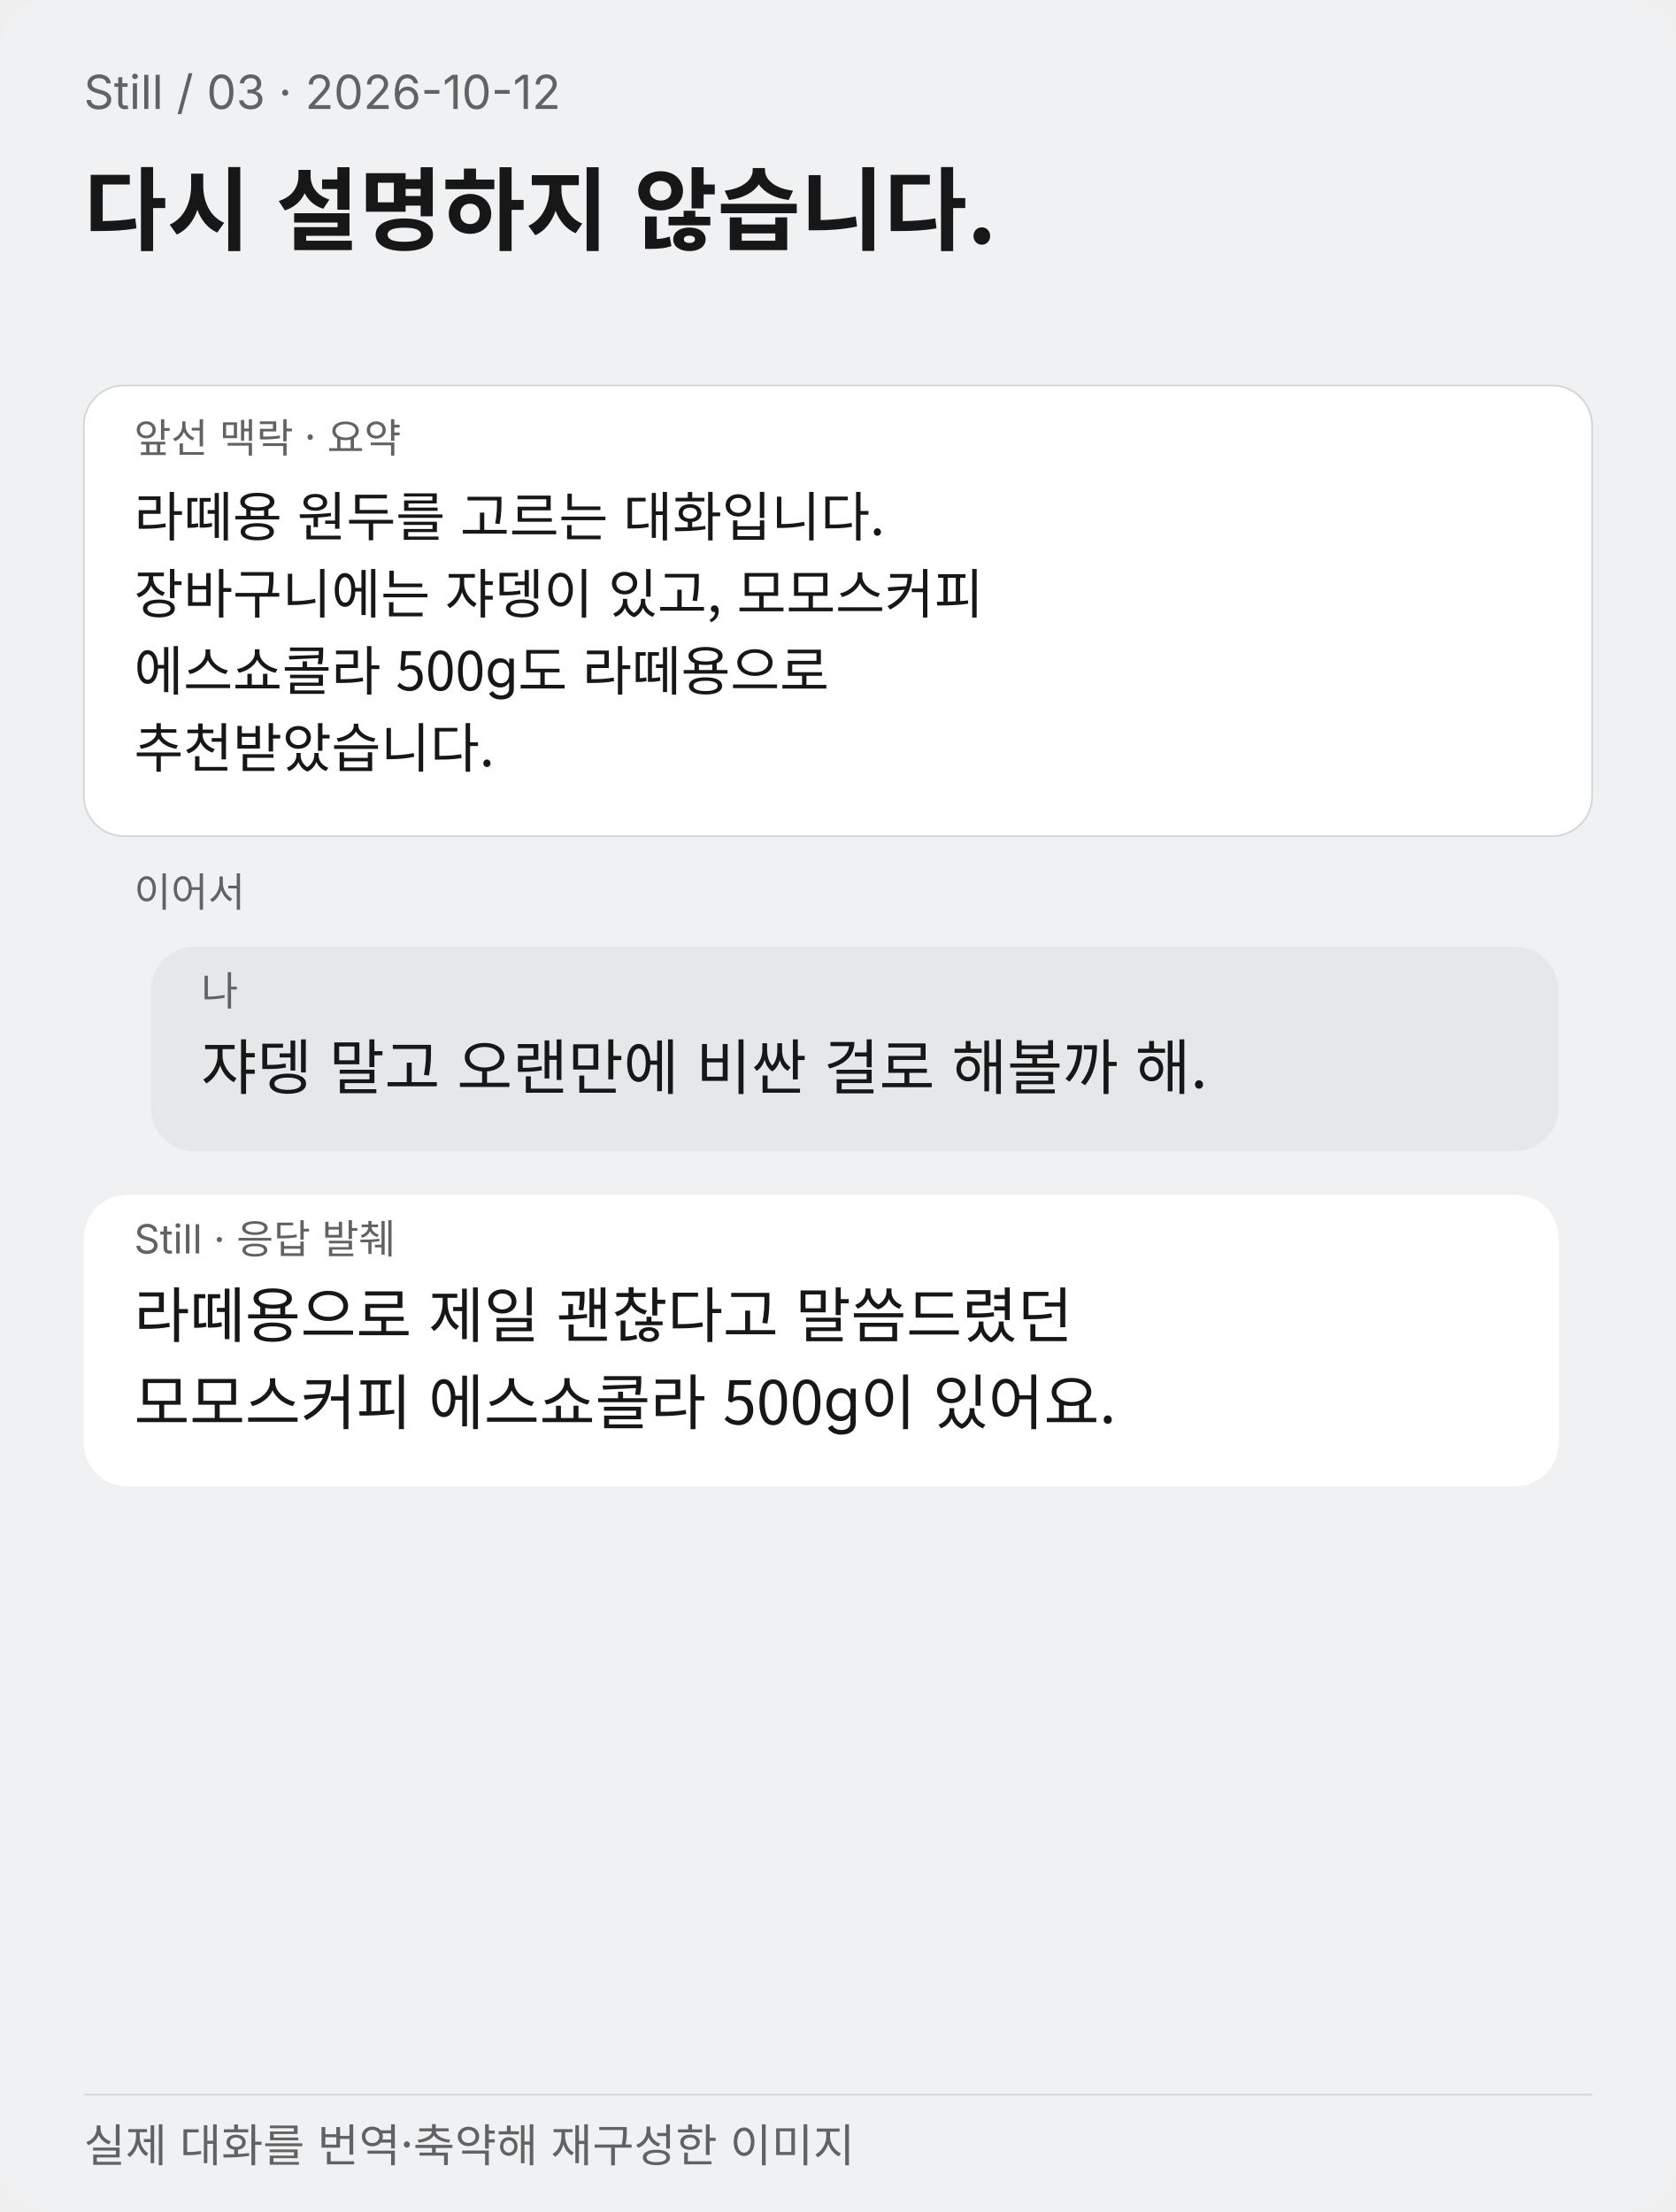
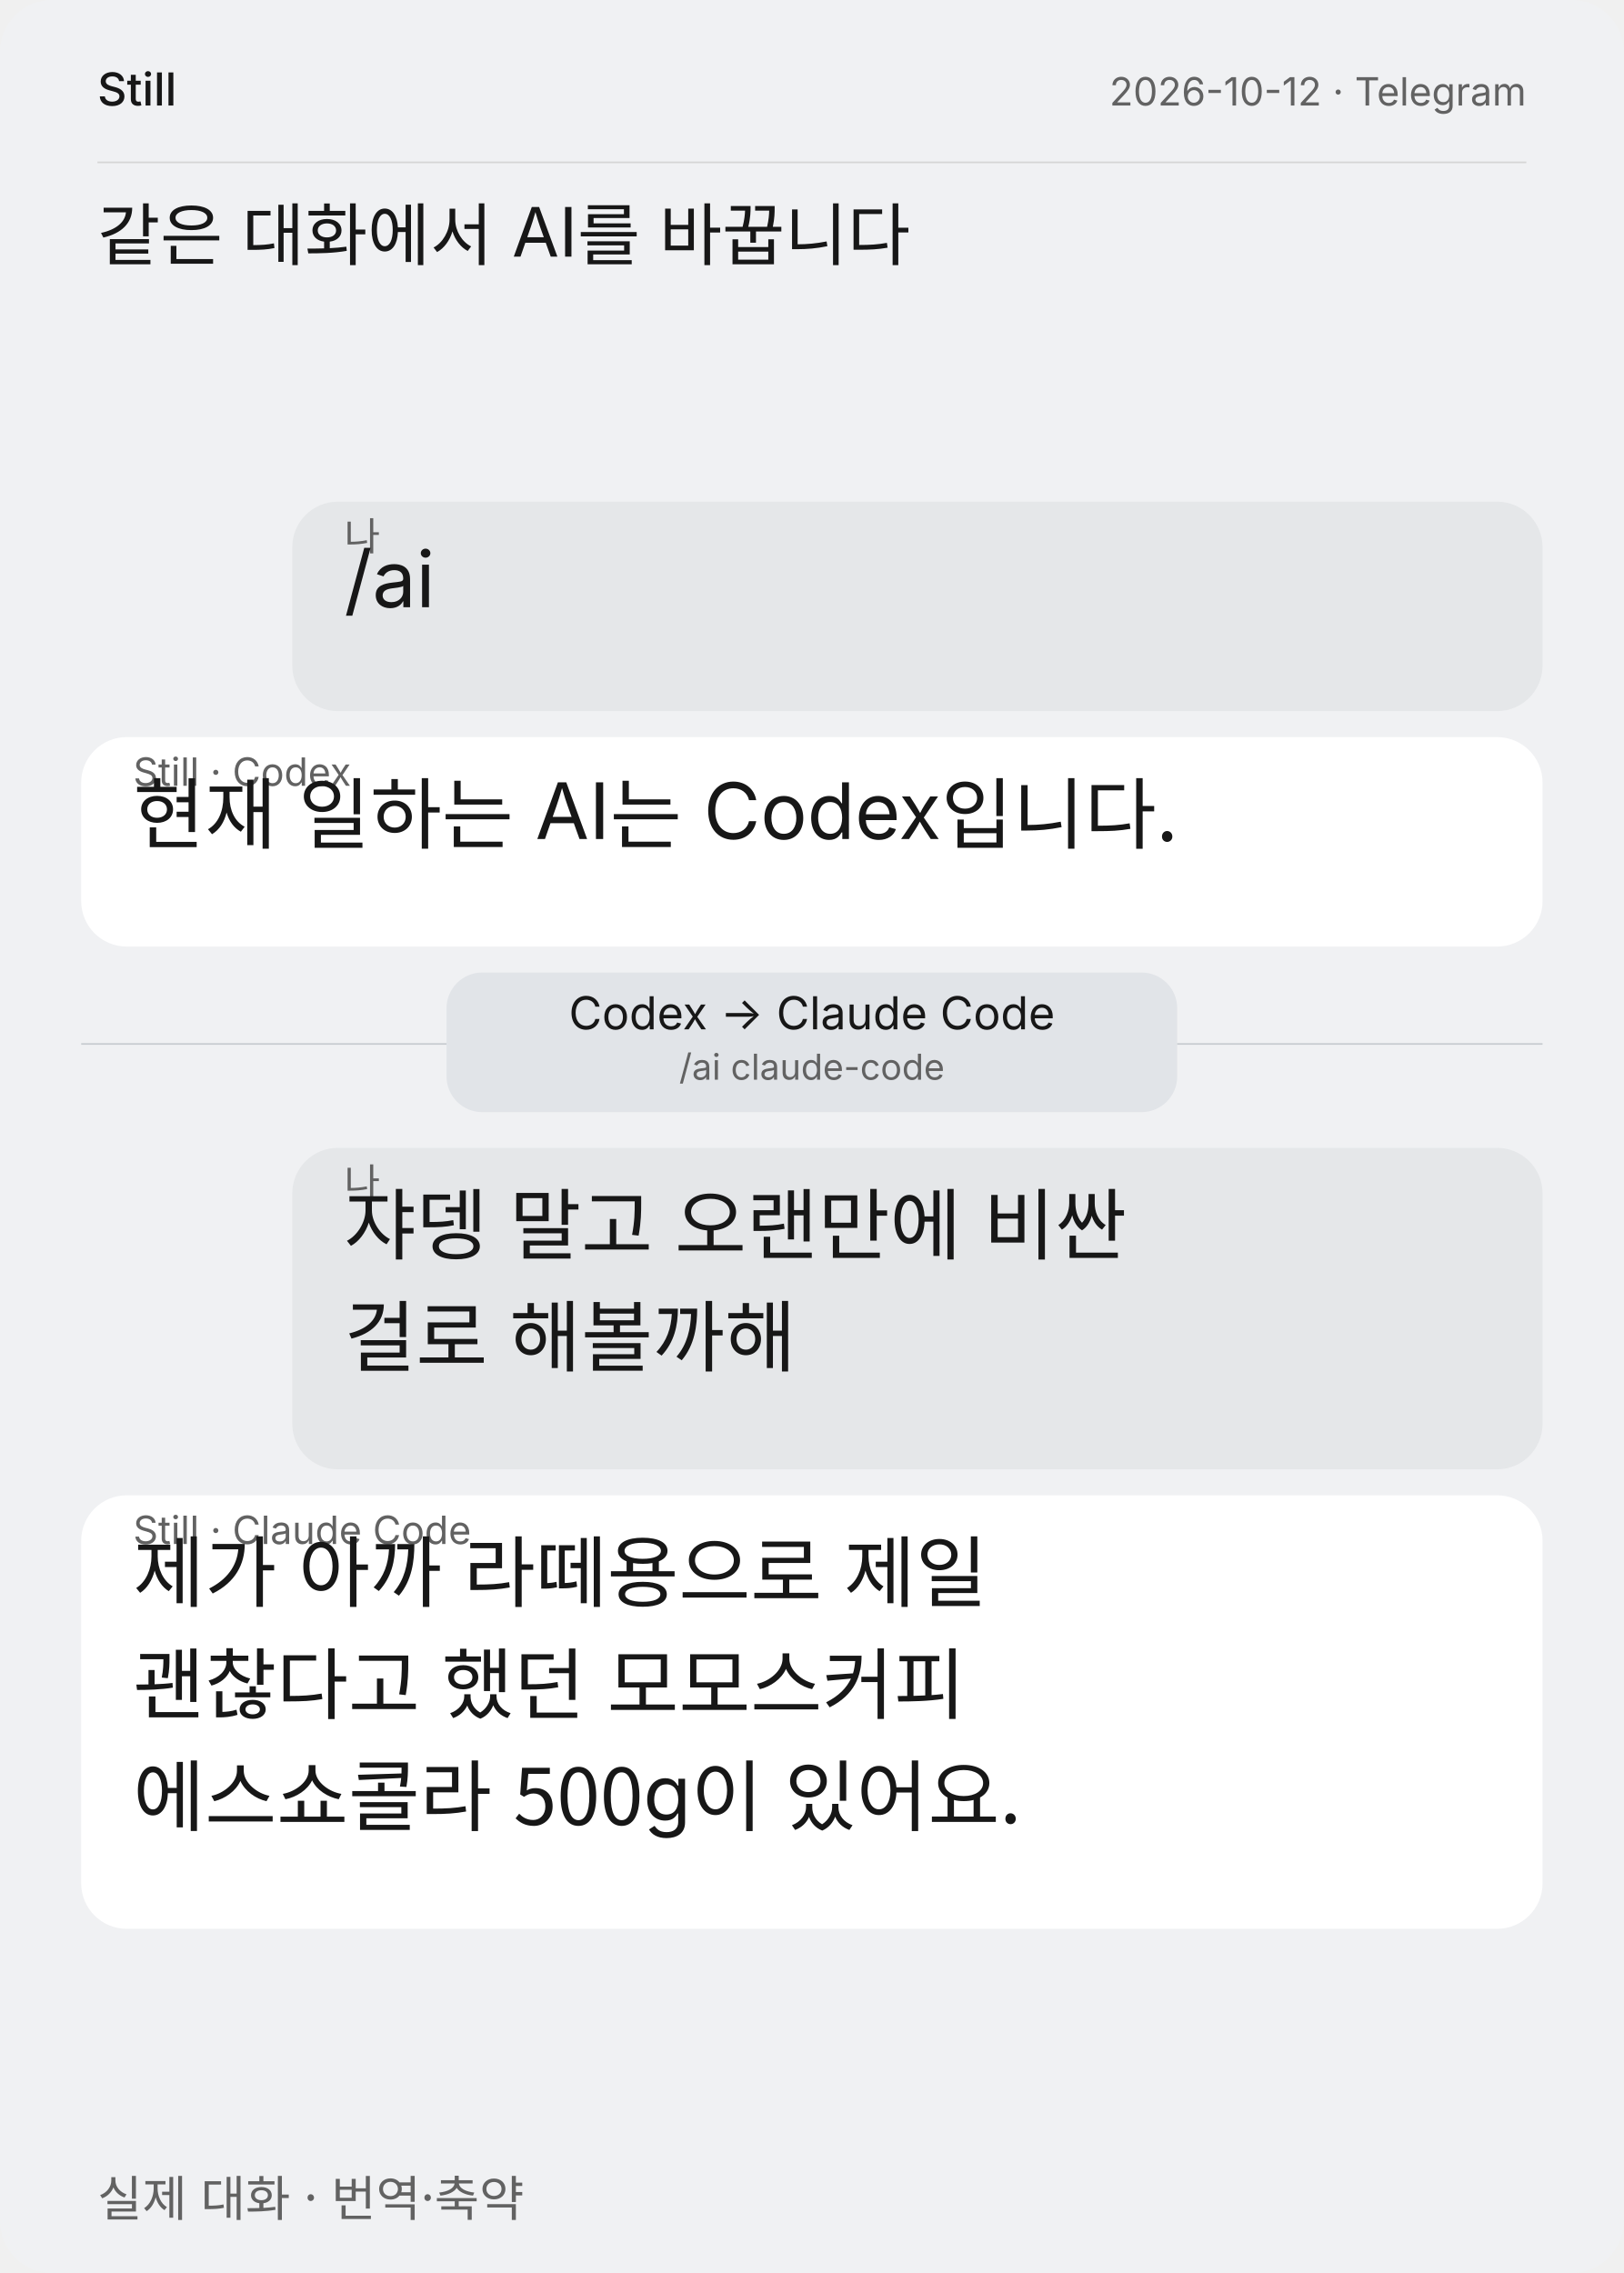
- <svg xmlns="http://www.w3.org/2000/svg" width="1000" height="1320" viewBox="0 0 1000 1320" xml:lang="ko">
-   <rect width="1000" height="1320" rx="32" fill="#f0f1f3" />
+ <svg xmlns="http://www.w3.org/2000/svg" width="1000" height="1400" viewBox="0 0 1000 1400" xml:lang="ko">
+   <rect width="1000" height="1400" rx="32" fill="#f0f1f3" />
  <g font-family="system-ui, -apple-system, sans-serif">
-     <text x="50" y="65" font-size="28" fill="#626262">Still / 03 · 2026-10-12</text>
-     <text x="50" y="145" font-size="54" font-weight="550" fill="#171717">다시 설명하지 않습니다.</text>
-     <rect x="50" y="230" width="900" height="269" rx="24" fill="#ffffff" stroke="#d5d5d5" />
-     <text x="80" y="270" font-size="24" fill="#626262">앞선 맥락 · 요약</text>
-     <text x="80" y="320" font-size="32" fill="#171717">라떼용 원두를 고르는 대화입니다.</text>
-     <text x="80" y="366" font-size="32" fill="#171717">장바구니에는 쟈뎅이 있고, 모모스커피</text>
-     <text x="80" y="412" font-size="32" fill="#171717">에스쇼콜라 500g도 라떼용으로</text>
-     <text x="80" y="458" font-size="32" fill="#171717">추천받았습니다.</text>
-     <text x="80" y="541" font-size="24" fill="#626262">이어서</text>
-     <rect x="90" y="565" width="840" height="122" rx="26" fill="#e5e7e9" />
-     <text x="120" y="600" font-size="24" fill="#626262">나</text>
-     <text x="120" y="650" font-size="36" fill="#171717">쟈뎅 말고 오랜만에 비싼 걸로 해볼까 해.</text>
-     <rect x="50" y="713" width="880" height="174" rx="26" fill="#ffffff" />
-     <text x="80" y="748" font-size="24" fill="#626262">Still · 응답 발췌</text>
-     <text x="80" y="798" font-size="36" fill="#171717">라떼용으로 제일 괜찮다고 말씀드렸던</text>
-     <text x="80" y="850" font-size="36" fill="#171717">모모스커피 에스쇼콜라 500g이 있어요.</text>
-     <path d="M50 1250H950" stroke="#d5d5d5" />
-     <text x="50" y="1290" font-size="27" fill="#626262">실제 대화를 번역·축약해 재구성한 이미지</text>
+     <text x="60" y="65" font-size="28" font-weight="550" fill="#171717">Still</text>
+     <text x="940" y="65" text-anchor="end" font-size="24" fill="#626262">2026-10-12 · Telegram</text>
+     <path d="M60 100H940" stroke="#d5d5d5" />
+     <text x="60" y="160" font-size="42" fill="#171717">같은 대화에서 AI를 바꿉니다</text>
+     <g transform="translate(0 96.0)">
+       <rect x="180" y="213" width="770" height="129" rx="28" fill="#e5e7e9" />
+       <text x="212" y="243" font-size="24" fill="#626262">나</text>
+       <text x="212" y="278" font-size="48" fill="#171717">/ai</text>
+       <rect x="50" y="358" width="900" height="129" rx="28" fill="#ffffff" />
+       <text x="82" y="388" font-size="24" fill="#626262">Still · Codex</text>
+       <text x="82" y="423" font-size="48" fill="#171717">현재 일하는 AI는 Codex입니다.</text>
+       <path d="M50 547H950" stroke="#c7cbd0" />
+       <rect x="275.0" y="503" width="450" height="86" rx="22" fill="#e1e4e8" />
+       <text x="500.0" y="538" text-anchor="middle" font-size="28" fill="#171717">Codex → Claude Code</text>
+       <text x="500.0" y="569" text-anchor="middle" font-size="22" fill="#626262">/ai claude-code</text>
+       <rect x="180" y="611" width="770" height="198" rx="28" fill="#e5e7e9" />
+       <text x="212" y="641" font-size="24" fill="#626262">나</text>
+       <text x="212" y="676" font-size="48" fill="#171717">쟈뎅 말고 오랜만에 비싼</text>
+       <text x="212" y="745" font-size="48" fill="#171717">걸로 해볼까해</text>
+       <rect x="50" y="825" width="900" height="267" rx="28" fill="#ffffff" />
+       <text x="82" y="855" font-size="24" fill="#626262">Still · Claude Code</text>
+       <text x="82" y="890" font-size="48" fill="#171717">제가 아까 라떼용으로 제일</text>
+       <text x="82" y="959" font-size="48" fill="#171717">괜찮다고 했던 모모스커피</text>
+       <text x="82" y="1028" font-size="48" fill="#171717">에스쇼콜라 500g이 있어요.</text>
+     </g>
+     <text x="60" y="1365" font-size="30" fill="#626262">실제 대화 · 번역·축약</text>
  </g>
</svg>
